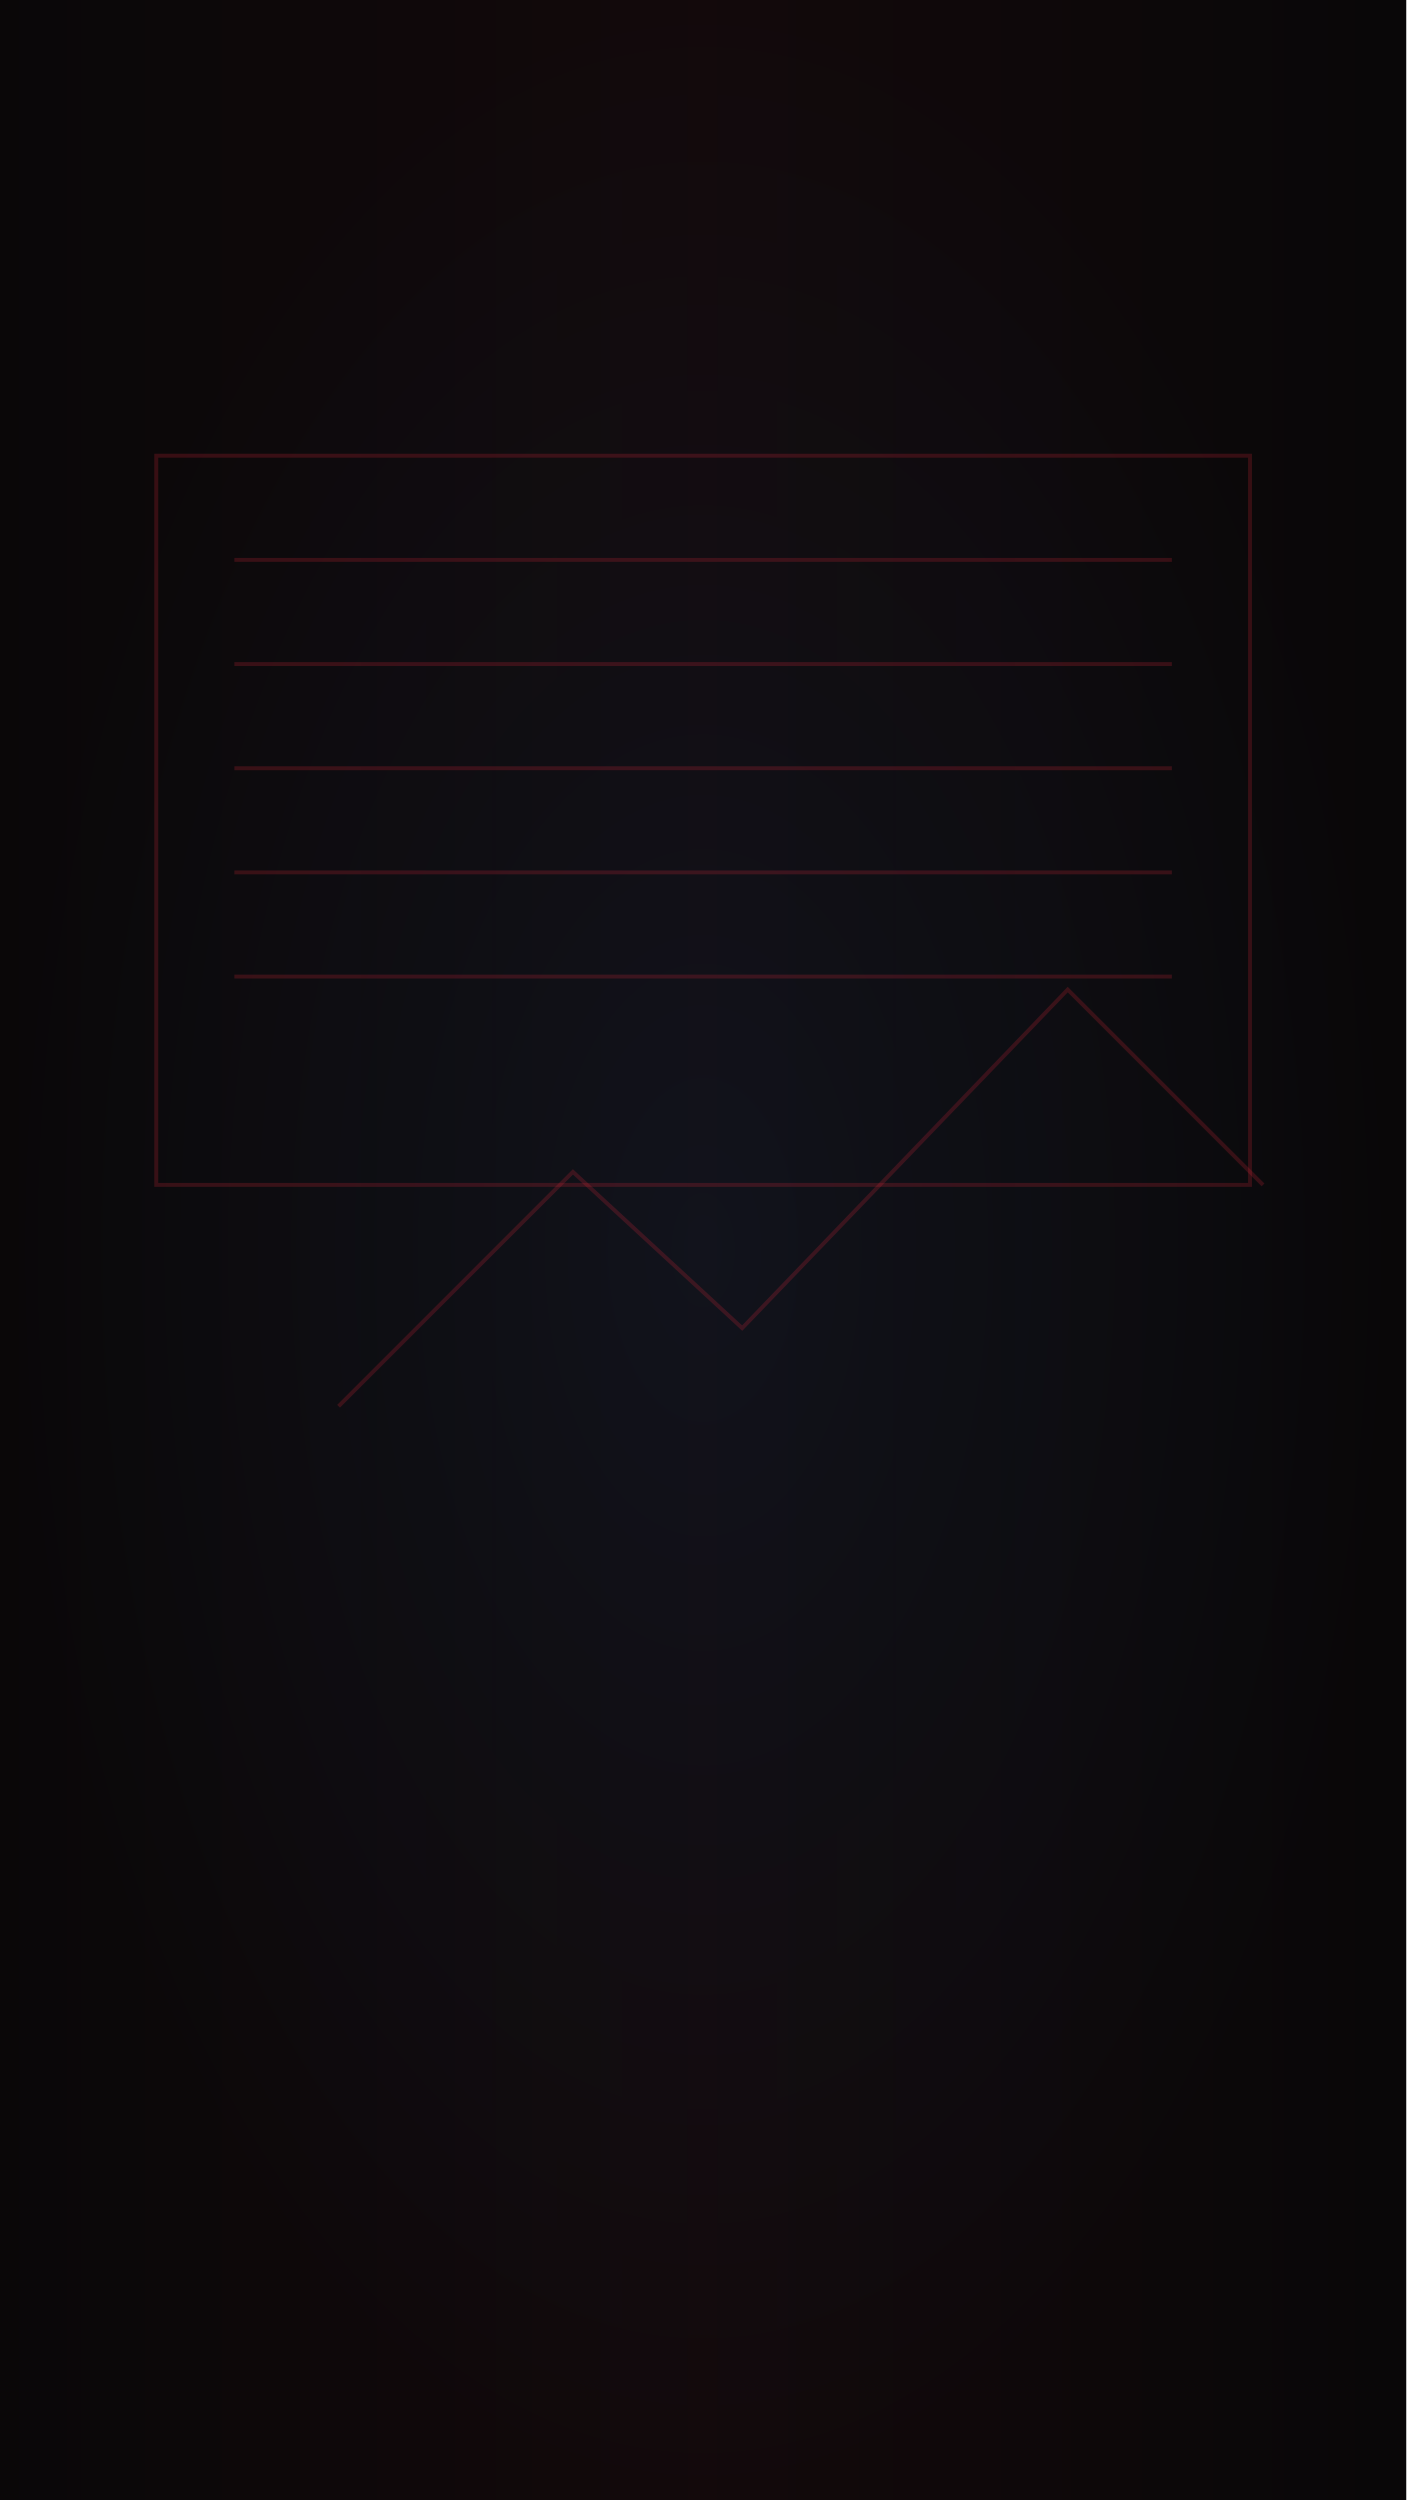
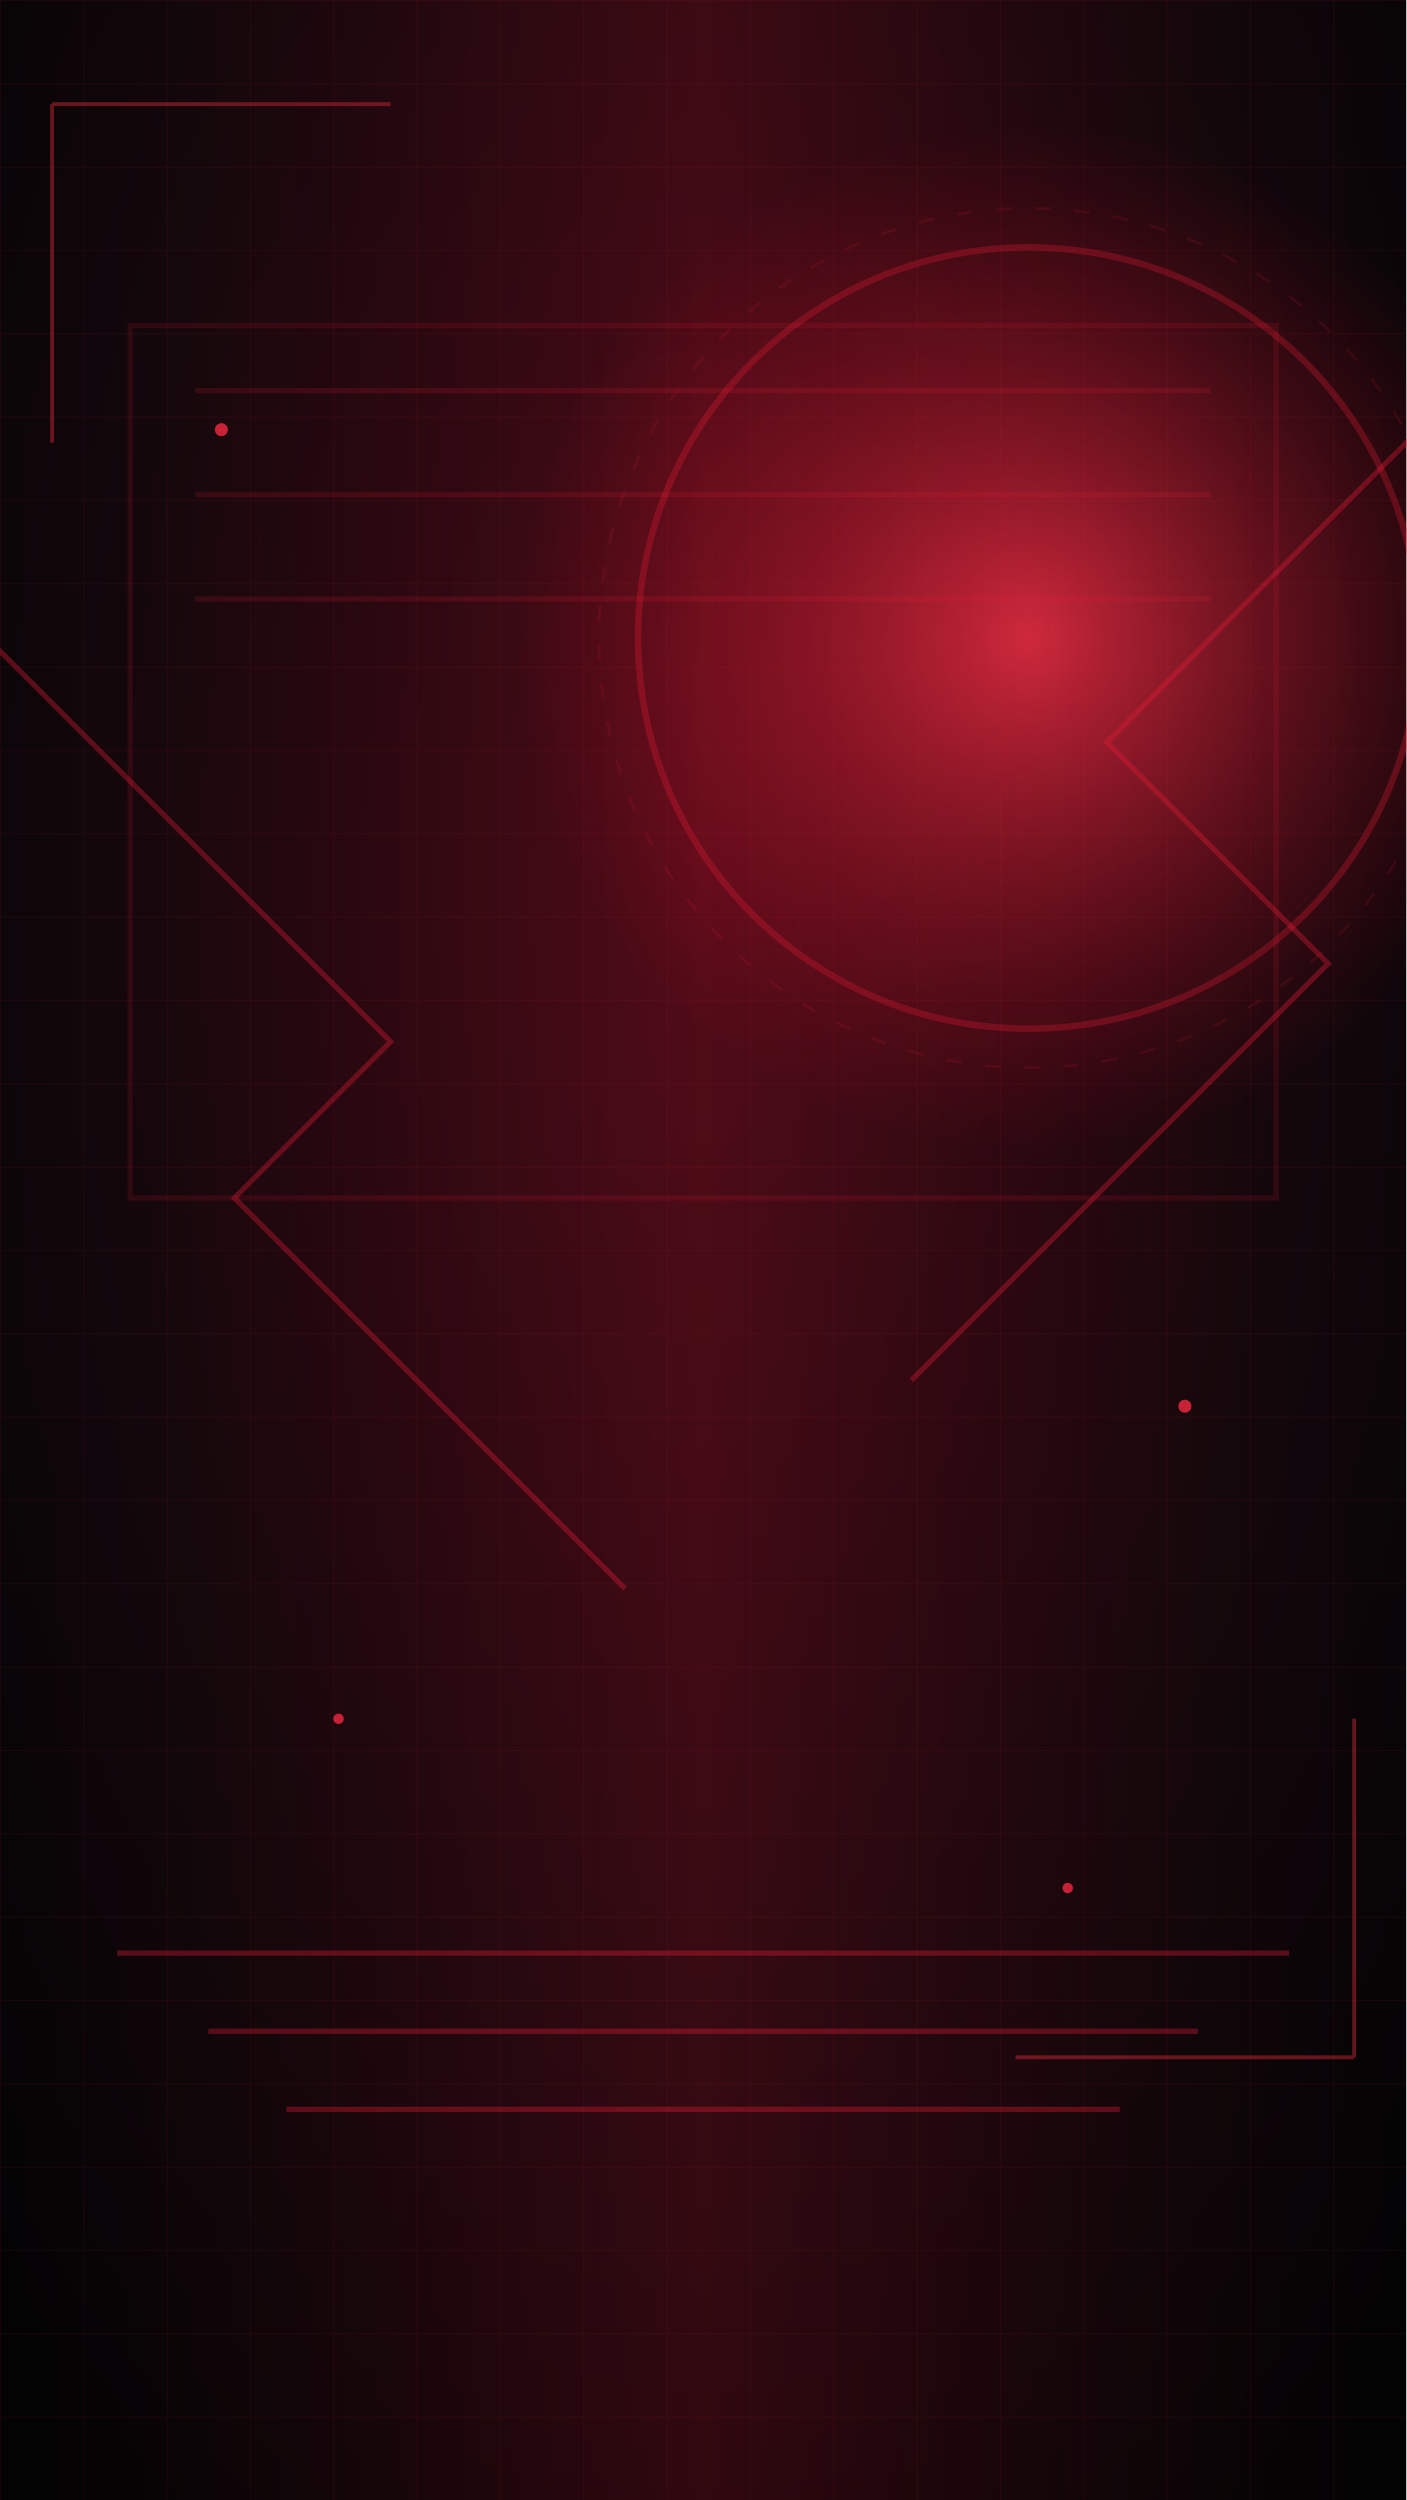
<svg xmlns="http://www.w3.org/2000/svg" width="1080" height="1920" viewBox="0 0 1080 1920">
  <defs>
-     <radialGradient id="g">
-       <stop stop-color="#07121A" />
-       <stop offset="1" stop-color="#080708" />
+     <radialGradient id="bg" cx="50%" cy="36%" r="75%">
+       <stop stop-color="#310812" />
+       <stop offset=".58" stop-color="#10070B" />
+       <stop offset="1" stop-color="#030304" />
    </radialGradient>
-     <linearGradient id="l">
-       <stop stop-color="#D62839" stop-opacity=".04" />
-       <stop offset=".5" stop-color="#D62839" stop-opacity=".25" />
-       <stop offset="1" stop-color="#D62839" stop-opacity=".02" />
+     <radialGradient id="moon">
+       <stop stop-color="#FF344B" stop-opacity=".8" />
+       <stop offset="1" stop-color="#9D071B" stop-opacity=".02" />
+     </radialGradient>
+     <linearGradient id="red">
+       <stop stop-color="#650817" stop-opacity="0" />
+       <stop offset=".5" stop-color="#F31B36" stop-opacity=".55" />
+       <stop offset="1" stop-color="#650817" stop-opacity="0" />
    </linearGradient>
+     <pattern id="grid" width="64" height="64" patternUnits="userSpaceOnUse">
+       <path d="M64 0H0V64" fill="none" stroke="#FF263F" stroke-opacity=".10" stroke-width="1" />
+     </pattern>
  </defs>
-   <rect width="1080" height="1920" fill="url(#g)" />
-   <g fill="none" stroke="#D62839" stroke-opacity=".22" stroke-width="3">
-     <path d="M120 350h840v560H120zM180 430h720M180 510h720M180 590h720M180 670h720M180 750h720" />
-     <path d="M260 1080l180-180 130 120 250-260 150 150" />
+   <rect width="1080" height="1920" fill="url(#bg)" />
+   <circle cx="790" cy="490" r="390" fill="url(#moon)" />
+   <circle cx="790" cy="490" r="300" fill="none" stroke="#F51D38" stroke-opacity=".28" stroke-width="5" />
+   <circle cx="790" cy="490" r="330" fill="none" stroke="#F51D38" stroke-opacity=".12" stroke-width="2" stroke-dasharray="12 18" />
+   <rect width="1080" height="1920" fill="url(#grid)" />
+   <g fill="none" stroke="#F21C38" stroke-opacity=".34" stroke-width="4">
+     <path d="M-80 420L300 800 180 920 480 1220M1160 260L850 570 1020 740 700 1060" />
+     <path d="M90 1500H990M160 1560H920M220 1620H860" />
+     <path d="M100 250H980V920H100Z" stroke-opacity=".13" />
+     <path d="M150 300H930M150 380H930M150 460H930" stroke-opacity=".16" />
  </g>
-   <path d="M0 0H1080V1920H0Z" fill="url(#l)" opacity=".2" />
+   <g fill="#F72B43" fill-opacity=".8">
+     <circle cx="170" cy="330" r="5" />
+     <circle cx="910" cy="1080" r="5" />
+     <circle cx="260" cy="1320" r="4" />
+     <circle cx="820" cy="1450" r="4" />
+   </g>
+   <path d="M0 0H1080V1920H0Z" fill="url(#red)" opacity=".32" />
+   <g fill="none" stroke="#D62839" stroke-opacity=".45" stroke-width="3">
+     <path d="M40 80H300M40 80V340M1040 1580H780M1040 1580V1320" />
+   </g>
</svg>
